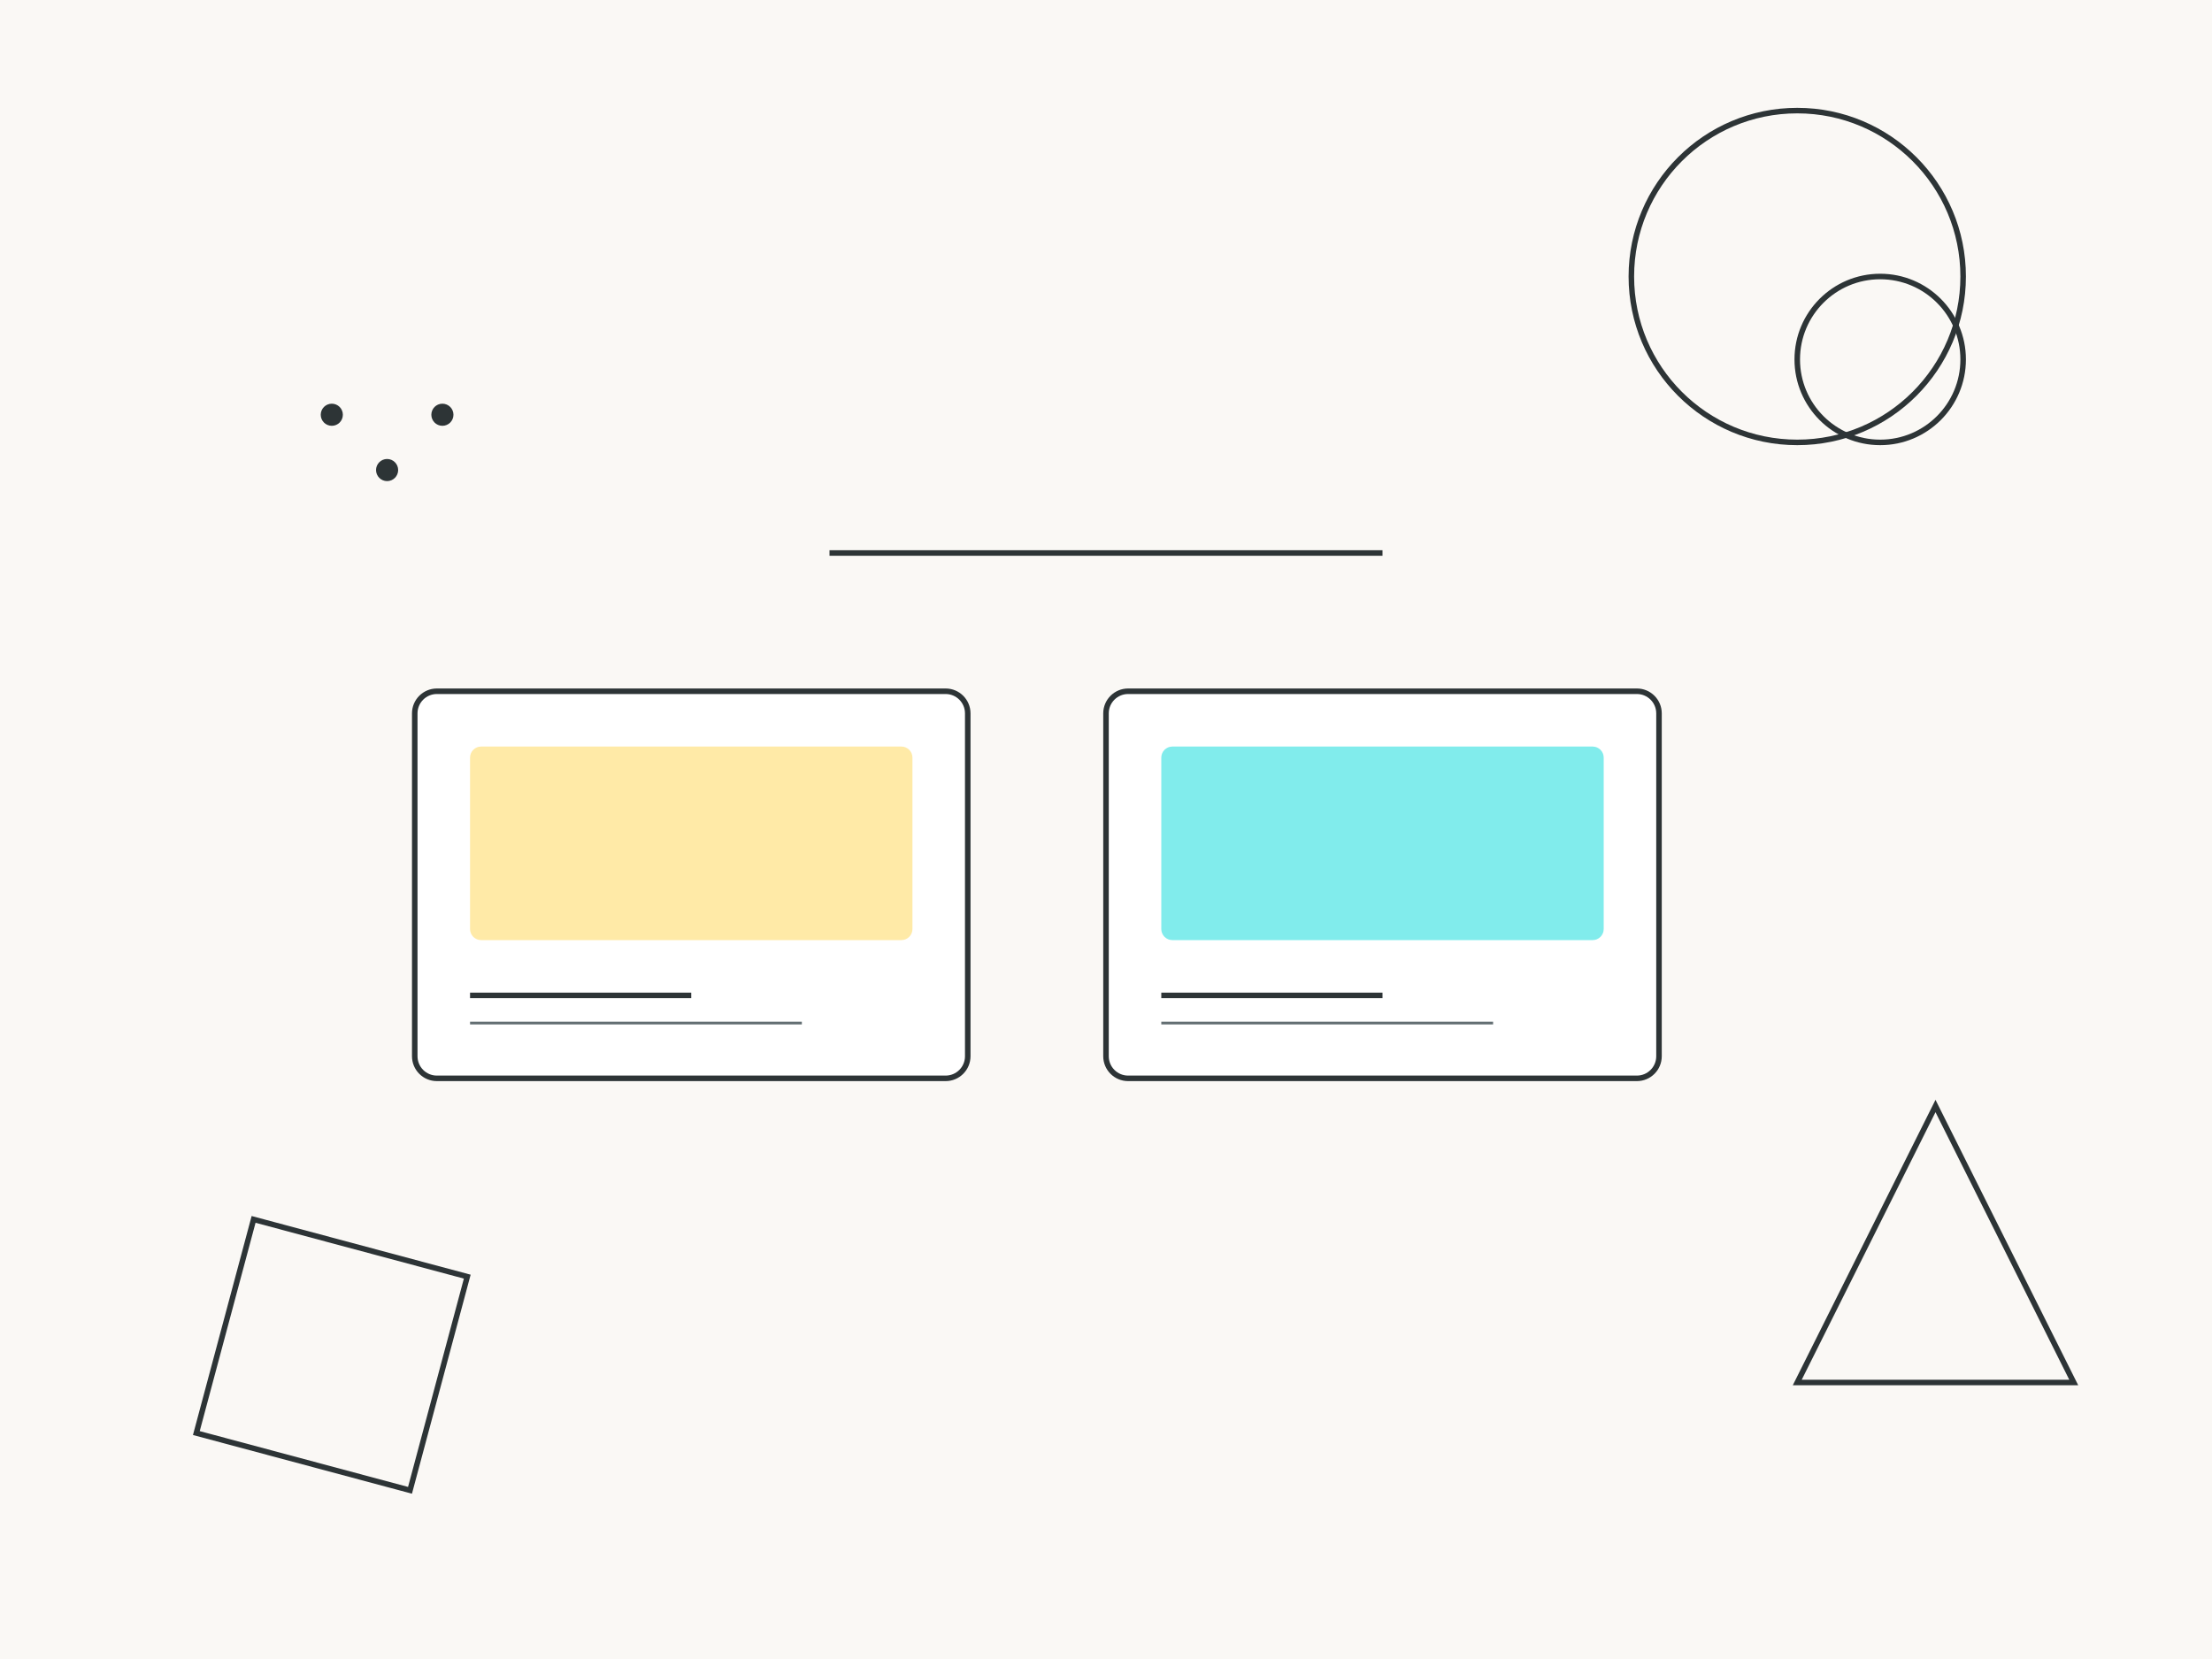
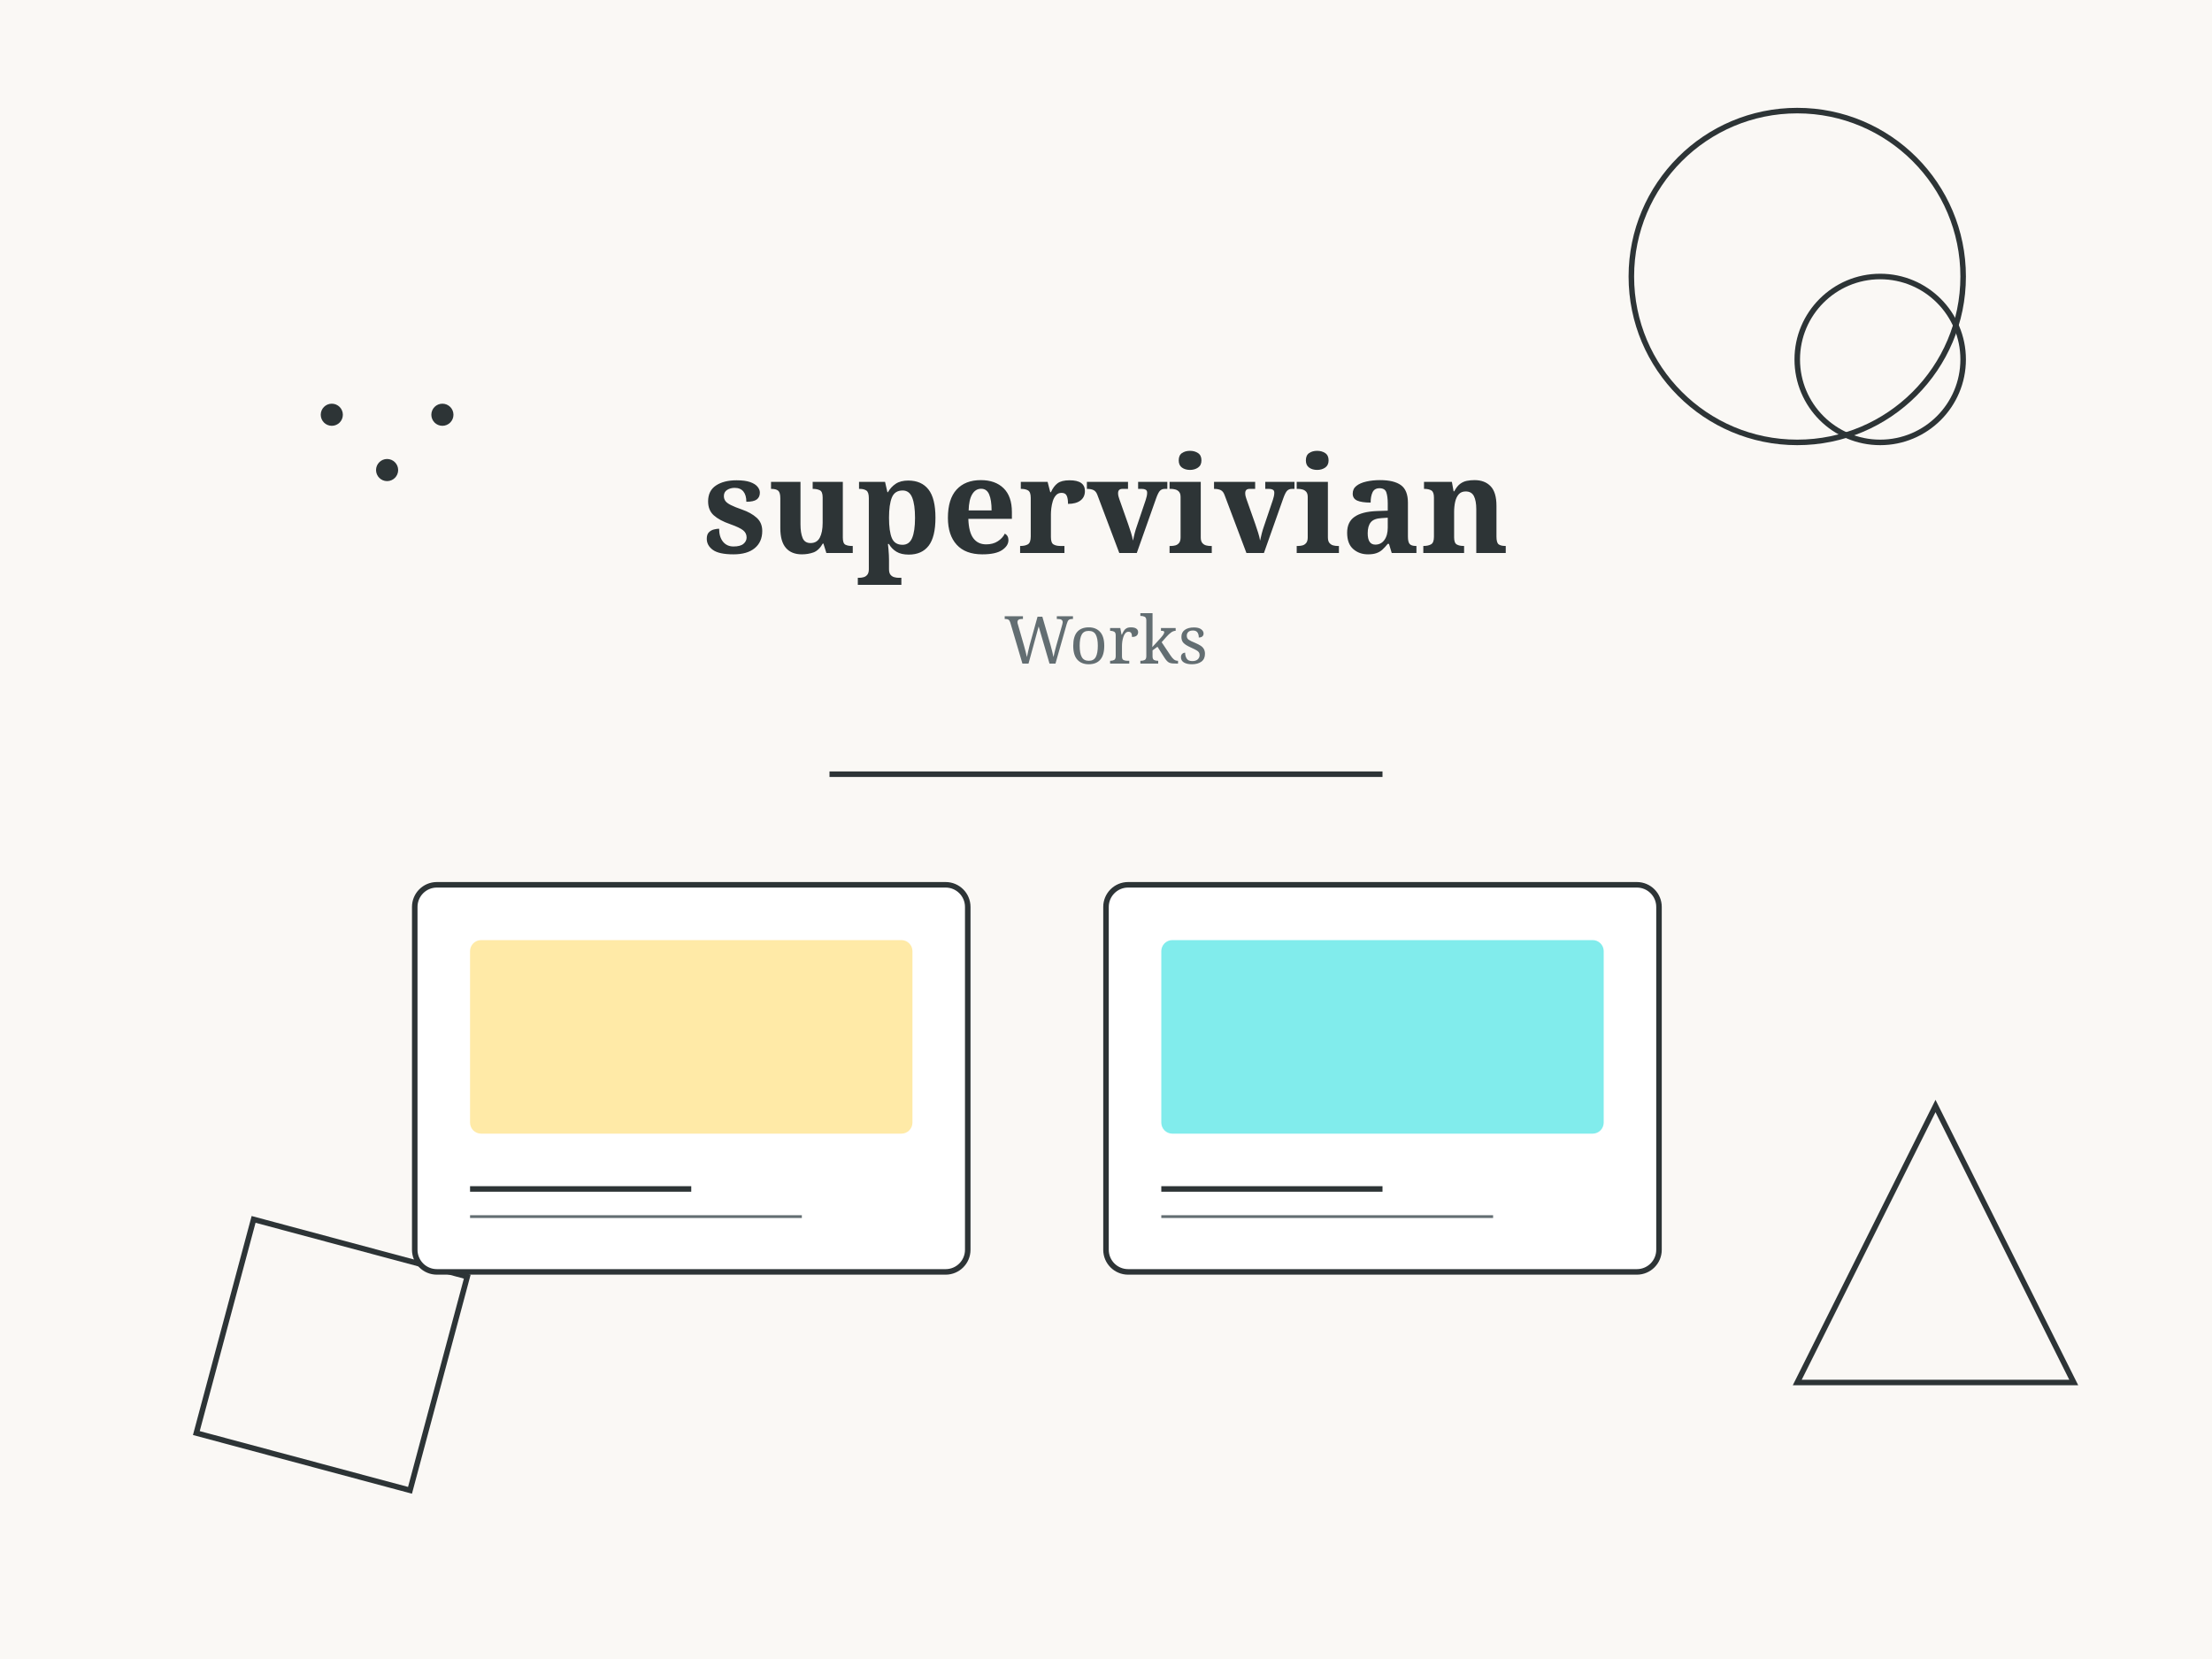
<svg xmlns="http://www.w3.org/2000/svg" viewBox="0 0 800 600" width="800" height="600">
  <rect width="800" height="600" fill="#faf8f5" />
  <circle cx="650" cy="100" r="60" fill="none" stroke="#2d3436" stroke-width="2" />
  <circle cx="680" cy="130" r="30" fill="none" stroke="#2d3436" stroke-width="2" />
  <rect x="80" y="450" width="80" height="80" fill="none" stroke="#2d3436" stroke-width="2" transform="rotate(15 120 490)" />
  <polygon points="700,400 750,500 650,500" fill="none" stroke="#2d3436" stroke-width="2" />
-   <line x1="300" y1="200" x2="500" y2="200" stroke="#2d3436" stroke-width="2" />
-   <g transform="translate(150, 250)">
+   <text x="400" y="200" text-anchor="middle" font-family="Georgia, serif" font-size="48" font-weight="bold" fill="#2d3436">supervivian</text>
+   <text x="400" y="240" text-anchor="middle" font-family="Georgia, serif" font-size="24" fill="#636e72">Works</text>
+   <line x1="300" y1="280" x2="500" y2="280" stroke="#2d3436" stroke-width="2" />
+   <g transform="translate(150, 320)">
    <rect width="200" height="140" rx="8" fill="white" stroke="#2d3436" stroke-width="2" />
    <rect x="20" y="20" width="160" height="70" rx="4" fill="#ffeaa7" />
    <line x1="20" y1="110" x2="100" y2="110" stroke="#2d3436" stroke-width="2" />
    <line x1="20" y1="120" x2="140" y2="120" stroke="#636e72" stroke-width="1" />
  </g>
-   <g transform="translate(400, 250)">
+   <g transform="translate(400, 320)">
    <rect width="200" height="140" rx="8" fill="white" stroke="#2d3436" stroke-width="2" />
    <rect x="20" y="20" width="160" height="70" rx="4" fill="#81ecec" />
    <line x1="20" y1="110" x2="100" y2="110" stroke="#2d3436" stroke-width="2" />
    <line x1="20" y1="120" x2="140" y2="120" stroke="#636e72" stroke-width="1" />
  </g>
  <circle cx="120" cy="150" r="4" fill="#2d3436" />
  <circle cx="140" cy="170" r="4" fill="#2d3436" />
  <circle cx="160" cy="150" r="4" fill="#2d3436" />
</svg>
